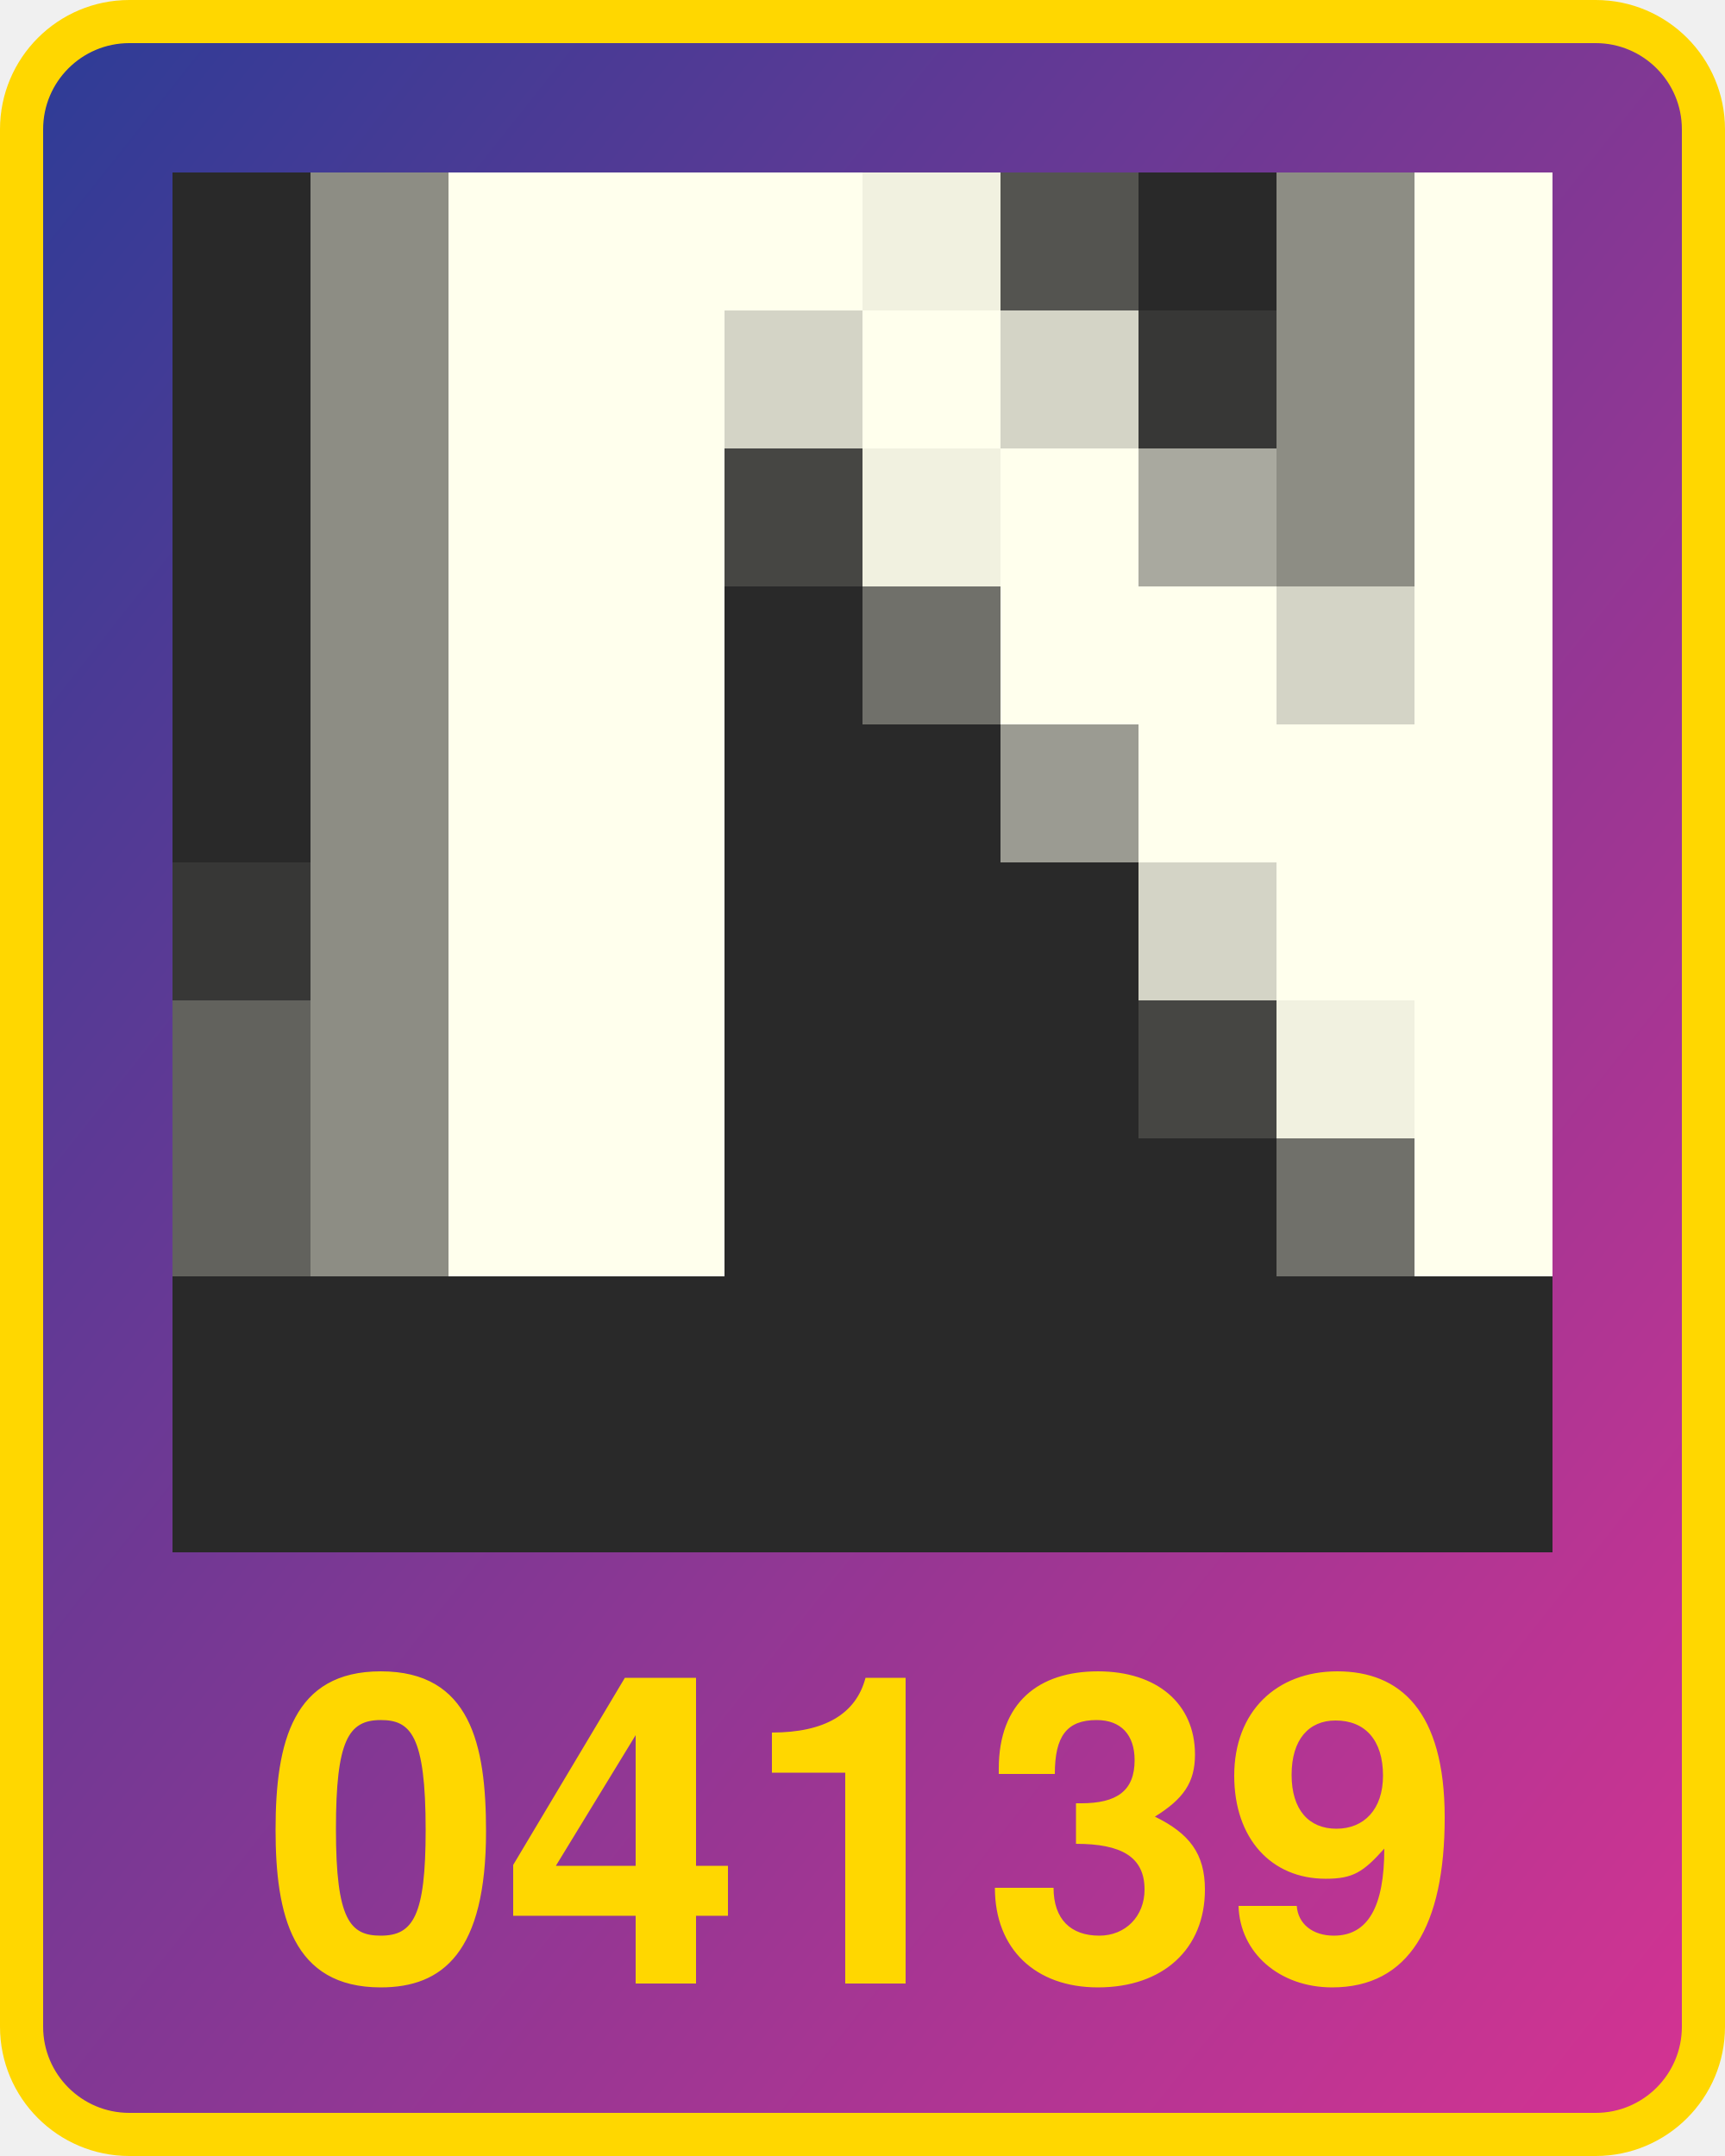
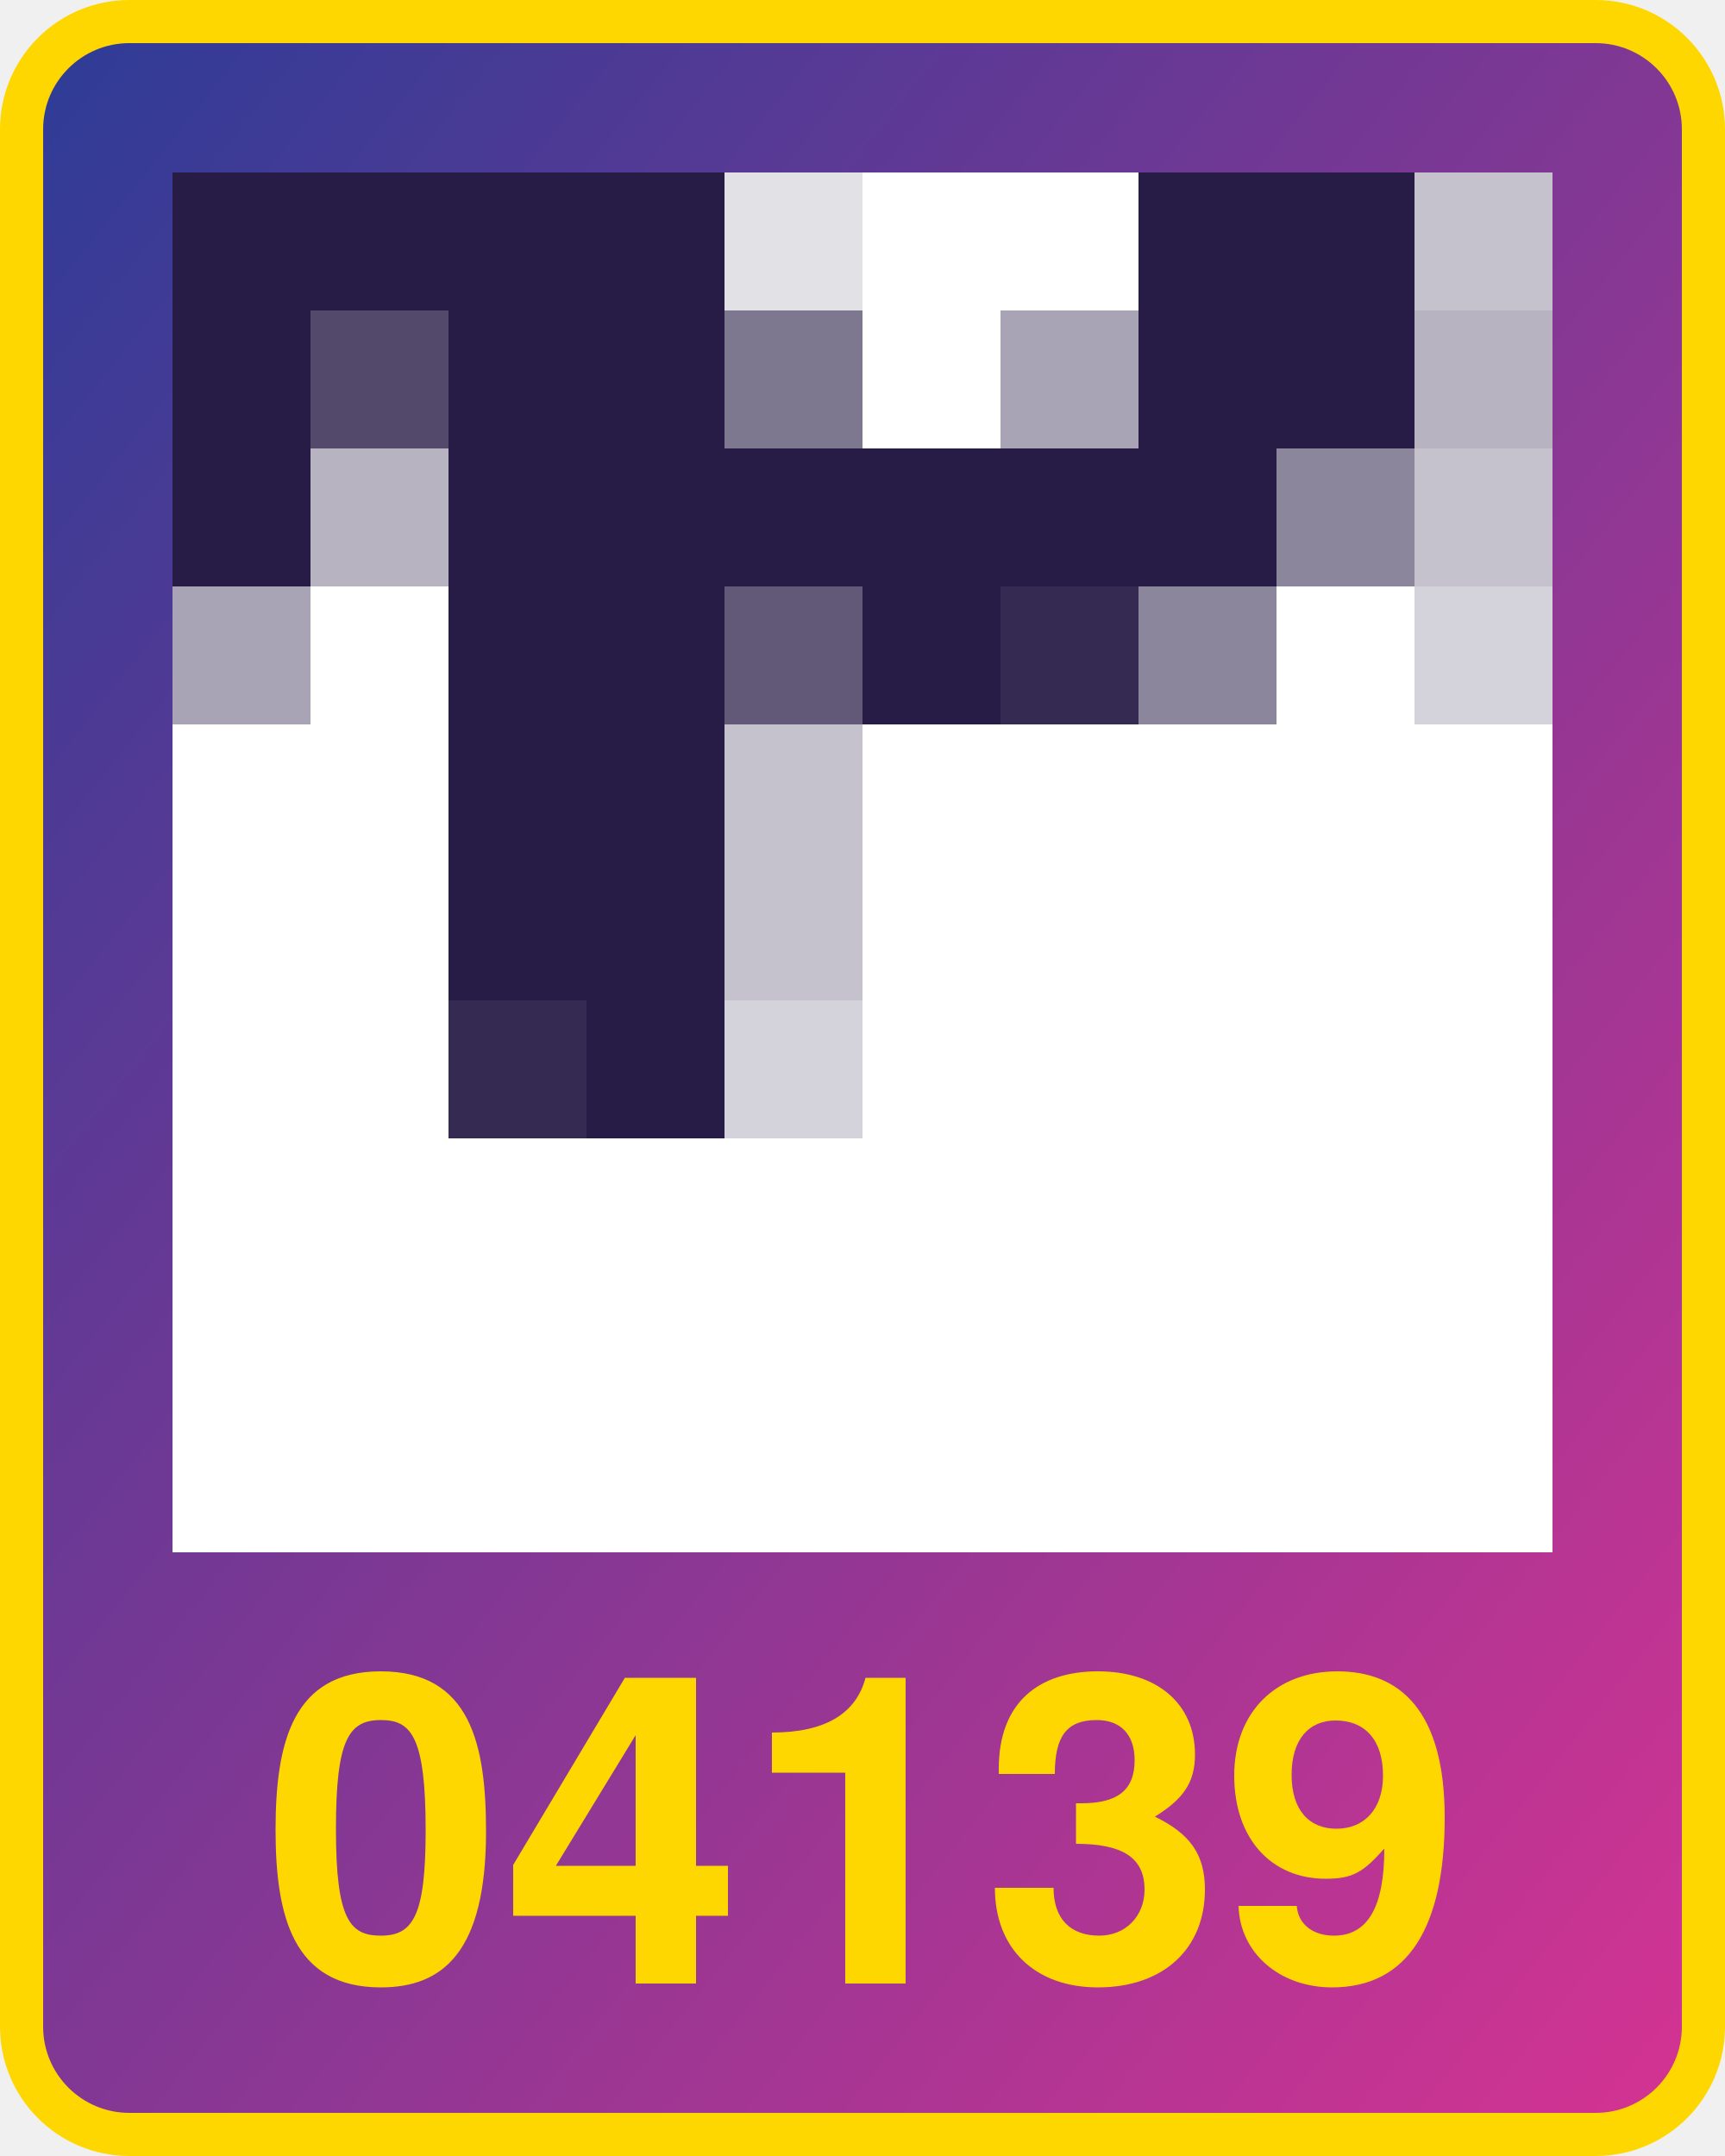
<svg xmlns="http://www.w3.org/2000/svg" width="800" height="1000">
  <defs>
    <linearGradient id="g" x1="0" x2="1" y1="0" y2="1">
      <stop offset="0%" stop-color="#2d3c96" />
      <stop offset="100%" stop-color="#d53392" />
    </linearGradient>
  </defs>
  <rect x="10" y="10" width="780" height="980" fill="url(#g)" rx="50" ry="50" stroke="gold" stroke-width="20" />
  <text x="400" y="920" width="780" text-anchor="middle" style="font:bold 200px 'Helvetica Neue';fill:gold">04139</text>
  <g transform="translate(80 80) scale(64)">
-     <rect x="0" y="0" width="1" height="1" fill="#292929" />
-     <rect x="0" y="1" width="1" height="1" fill="#292929" />
-     <rect x="0" y="2" width="1" height="1" fill="#292929" />
-     <rect x="0" y="3" width="1" height="1" fill="#292929" />
-     <rect x="0" y="4" width="1" height="1" fill="#292929" />
-     <rect x="0" y="5" width="1" height="1" fill="#373736" />
-     <rect x="0" y="6" width="1" height="1" fill="#62625d" />
-     <rect x="0" y="7" width="1" height="1" fill="#62625d" />
-     <rect x="0" y="8" width="1" height="1" fill="#292929" />
-     <rect x="0" y="9" width="1" height="1" fill="#292929" />
-     <rect x="1" y="0" width="1" height="1" fill="#8d8d84" />
-     <rect x="1" y="1" width="1" height="1" fill="#8d8d84" />
-     <rect x="1" y="2" width="1" height="1" fill="#8d8d84" />
-     <rect x="1" y="3" width="1" height="1" fill="#8d8d84" />
-     <rect x="1" y="4" width="1" height="1" fill="#8d8d84" />
-     <rect x="1" y="5" width="1" height="1" fill="#8d8d84" />
-     <rect x="1" y="6" width="1" height="1" fill="#8d8d84" />
-     <rect x="1" y="7" width="1" height="1" fill="#8d8d84" />
-     <rect x="1" y="8" width="1" height="1" fill="#292929" />
-     <rect x="1" y="9" width="1" height="1" fill="#292929" />
-     <rect x="2" y="0" width="1" height="1" fill="#ffffed" />
-     <rect x="2" y="1" width="1" height="1" fill="#ffffed" />
-     <rect x="2" y="2" width="1" height="1" fill="#ffffed" />
-     <rect x="2" y="3" width="1" height="1" fill="#ffffed" />
-     <rect x="2" y="4" width="1" height="1" fill="#ffffed" />
-     <rect x="2" y="5" width="1" height="1" fill="#ffffed" />
-     <rect x="2" y="6" width="1" height="1" fill="#ffffed" />
-     <rect x="2" y="7" width="1" height="1" fill="#ffffed" />
-     <rect x="2" y="8" width="1" height="1" fill="#292929" />
-     <rect x="2" y="9" width="1" height="1" fill="#292929" />
-     <rect x="3" y="0" width="1" height="1" fill="#ffffed" />
-     <rect x="3" y="1" width="1" height="1" fill="#ffffed" />
-     <rect x="3" y="2" width="1" height="1" fill="#ffffed" />
-     <rect x="3" y="3" width="1" height="1" fill="#ffffed" />
-     <rect x="3" y="4" width="1" height="1" fill="#ffffed" />
-     <rect x="3" y="5" width="1" height="1" fill="#ffffed" />
-     <rect x="3" y="6" width="1" height="1" fill="#ffffed" />
-     <rect x="3" y="7" width="1" height="1" fill="#ffffed" />
-     <rect x="3" y="8" width="1" height="1" fill="#292929" />
-     <rect x="3" y="9" width="1" height="1" fill="#292929" />
-     <rect x="4" y="0" width="1" height="1" fill="#ffffed" />
-     <rect x="4" y="1" width="1" height="1" fill="#d4d4c6" />
-     <rect x="4" y="2" width="1" height="1" fill="#464643" />
-     <rect x="4" y="3" width="1" height="1" fill="#292929" />
-     <rect x="4" y="4" width="1" height="1" fill="#292929" />
-     <rect x="4" y="5" width="1" height="1" fill="#292929" />
-     <rect x="4" y="6" width="1" height="1" fill="#292929" />
-     <rect x="4" y="7" width="1" height="1" fill="#292929" />
-     <rect x="4" y="8" width="1" height="1" fill="#292929" />
-     <rect x="4" y="9" width="1" height="1" fill="#292929" />
-     <rect x="5" y="0" width="1" height="1" fill="#f1f1e0" />
-     <rect x="5" y="1" width="1" height="1" fill="#ffffed" />
-     <rect x="5" y="2" width="1" height="1" fill="#f1f1e0" />
-     <rect x="5" y="3" width="1" height="1" fill="#70706a" />
-     <rect x="5" y="4" width="1" height="1" fill="#292929" />
-     <rect x="5" y="5" width="1" height="1" fill="#292929" />
-     <rect x="5" y="6" width="1" height="1" fill="#292929" />
-     <rect x="5" y="7" width="1" height="1" fill="#292929" />
-     <rect x="5" y="8" width="1" height="1" fill="#292929" />
-     <rect x="5" y="9" width="1" height="1" fill="#292929" />
-     <rect x="6" y="0" width="1" height="1" fill="#545450" />
-     <rect x="6" y="1" width="1" height="1" fill="#d4d4c6" />
-     <rect x="6" y="2" width="1" height="1" fill="#ffffed" />
-     <rect x="6" y="3" width="1" height="1" fill="#ffffed" />
-     <rect x="6" y="4" width="1" height="1" fill="#9b9b92" />
-     <rect x="6" y="5" width="1" height="1" fill="#292929" />
-     <rect x="6" y="6" width="1" height="1" fill="#292929" />
-     <rect x="6" y="7" width="1" height="1" fill="#292929" />
-     <rect x="6" y="8" width="1" height="1" fill="#292929" />
-     <rect x="6" y="9" width="1" height="1" fill="#292929" />
-     <rect x="7" y="0" width="1" height="1" fill="#292929" />
-     <rect x="7" y="1" width="1" height="1" fill="#373736" />
-     <rect x="7" y="2" width="1" height="1" fill="#a9a99f" />
-     <rect x="7" y="3" width="1" height="1" fill="#ffffed" />
-     <rect x="7" y="4" width="1" height="1" fill="#ffffed" />
-     <rect x="7" y="5" width="1" height="1" fill="#d4d4c6" />
-     <rect x="7" y="6" width="1" height="1" fill="#464643" />
-     <rect x="7" y="7" width="1" height="1" fill="#292929" />
-     <rect x="7" y="8" width="1" height="1" fill="#292929" />
-     <rect x="7" y="9" width="1" height="1" fill="#292929" />
-     <rect x="8" y="0" width="1" height="1" fill="#8d8d84" />
-     <rect x="8" y="1" width="1" height="1" fill="#8d8d84" />
-     <rect x="8" y="2" width="1" height="1" fill="#8d8d84" />
-     <rect x="8" y="3" width="1" height="1" fill="#d4d4c6" />
-     <rect x="8" y="4" width="1" height="1" fill="#ffffed" />
-     <rect x="8" y="5" width="1" height="1" fill="#ffffed" />
-     <rect x="8" y="6" width="1" height="1" fill="#f1f1e0" />
-     <rect x="8" y="7" width="1" height="1" fill="#70706a" />
-     <rect x="8" y="8" width="1" height="1" fill="#292929" />
-     <rect x="8" y="9" width="1" height="1" fill="#292929" />
-     <rect x="9" y="0" width="1" height="1" fill="#ffffed" />
-     <rect x="9" y="1" width="1" height="1" fill="#ffffed" />
-     <rect x="9" y="2" width="1" height="1" fill="#ffffed" />
-     <rect x="9" y="3" width="1" height="1" fill="#ffffed" />
-     <rect x="9" y="4" width="1" height="1" fill="#ffffed" />
-     <rect x="9" y="5" width="1" height="1" fill="#ffffed" />
-     <rect x="9" y="6" width="1" height="1" fill="#ffffed" />
-     <rect x="9" y="7" width="1" height="1" fill="#ffffed" />
-     <rect x="9" y="8" width="1" height="1" fill="#292929" />
-     <rect x="9" y="9" width="1" height="1" fill="#292929" />
+     <rect x="0" y="0" width="1" height="1" fill="#271c46" />
+     <rect x="0" y="1" width="1" height="1" fill="#271c46" />
+     <rect x="0" y="2" width="1" height="1" fill="#271c46" />
+     <rect x="0" y="3" width="1" height="1" fill="#a9a4b5" />
+     <rect x="0" y="4" width="1" height="1" fill="#ffffff" />
+     <rect x="0" y="5" width="1" height="1" fill="#ffffff" />
+     <rect x="0" y="6" width="1" height="1" fill="#ffffff" />
+     <rect x="0" y="7" width="1" height="1" fill="#ffffff" />
+     <rect x="0" y="8" width="1" height="1" fill="#ffffff" />
+     <rect x="0" y="9" width="1" height="1" fill="#ffffff" />
+     <rect x="1" y="0" width="1" height="1" fill="#271c46" />
+     <rect x="1" y="1" width="1" height="1" fill="#52496b" />
+     <rect x="1" y="2" width="1" height="1" fill="#b7b3c1" />
+     <rect x="1" y="3" width="1" height="1" fill="#ffffff" />
+     <rect x="1" y="4" width="1" height="1" fill="#ffffff" />
+     <rect x="1" y="5" width="1" height="1" fill="#ffffff" />
+     <rect x="1" y="6" width="1" height="1" fill="#ffffff" />
+     <rect x="1" y="7" width="1" height="1" fill="#ffffff" />
+     <rect x="1" y="8" width="1" height="1" fill="#ffffff" />
+     <rect x="1" y="9" width="1" height="1" fill="#ffffff" />
+     <rect x="2" y="0" width="1" height="1" fill="#271c46" />
+     <rect x="2" y="1" width="1" height="1" fill="#271c46" />
+     <rect x="2" y="2" width="1" height="1" fill="#271c46" />
+     <rect x="2" y="3" width="1" height="1" fill="#271c46" />
+     <rect x="2" y="4" width="1" height="1" fill="#271c46" />
+     <rect x="2" y="5" width="1" height="1" fill="#271c46" />
+     <rect x="2" y="6" width="1" height="1" fill="#352b52" />
+     <rect x="2" y="7" width="1" height="1" fill="#ffffff" />
+     <rect x="2" y="8" width="1" height="1" fill="#ffffff" />
+     <rect x="2" y="9" width="1" height="1" fill="#ffffff" />
+     <rect x="3" y="0" width="1" height="1" fill="#271c46" />
+     <rect x="3" y="1" width="1" height="1" fill="#271c46" />
+     <rect x="3" y="2" width="1" height="1" fill="#271c46" />
+     <rect x="3" y="3" width="1" height="1" fill="#271c46" />
+     <rect x="3" y="4" width="1" height="1" fill="#271c46" />
+     <rect x="3" y="5" width="1" height="1" fill="#271c46" />
+     <rect x="3" y="6" width="1" height="1" fill="#271c46" />
+     <rect x="3" y="7" width="1" height="1" fill="#ffffff" />
+     <rect x="3" y="8" width="1" height="1" fill="#ffffff" />
+     <rect x="3" y="9" width="1" height="1" fill="#ffffff" />
+     <rect x="4" y="0" width="1" height="1" fill="#e2e1e6" />
+     <rect x="4" y="1" width="1" height="1" fill="#7d7790" />
+     <rect x="4" y="2" width="1" height="1" fill="#271c46" />
+     <rect x="4" y="3" width="1" height="1" fill="#615977" />
+     <rect x="4" y="4" width="1" height="1" fill="#c5c2ce" />
+     <rect x="4" y="5" width="1" height="1" fill="#c5c2ce" />
+     <rect x="4" y="6" width="1" height="1" fill="#d4d2da" />
+     <rect x="4" y="7" width="1" height="1" fill="#ffffff" />
+     <rect x="4" y="8" width="1" height="1" fill="#ffffff" />
+     <rect x="4" y="9" width="1" height="1" fill="#ffffff" />
+     <rect x="5" y="0" width="1" height="1" fill="#ffffff" />
+     <rect x="5" y="1" width="1" height="1" fill="#ffffff" />
+     <rect x="5" y="2" width="1" height="1" fill="#271c46" />
+     <rect x="5" y="3" width="1" height="1" fill="#271c46" />
+     <rect x="5" y="4" width="1" height="1" fill="#ffffff" />
+     <rect x="5" y="5" width="1" height="1" fill="#ffffff" />
+     <rect x="5" y="6" width="1" height="1" fill="#ffffff" />
+     <rect x="5" y="7" width="1" height="1" fill="#ffffff" />
+     <rect x="5" y="8" width="1" height="1" fill="#ffffff" />
+     <rect x="5" y="9" width="1" height="1" fill="#ffffff" />
+     <rect x="6" y="0" width="1" height="1" fill="#ffffff" />
+     <rect x="6" y="1" width="1" height="1" fill="#a9a4b5" />
+     <rect x="6" y="2" width="1" height="1" fill="#271c46" />
+     <rect x="6" y="3" width="1" height="1" fill="#352b52" />
+     <rect x="6" y="4" width="1" height="1" fill="#ffffff" />
+     <rect x="6" y="5" width="1" height="1" fill="#ffffff" />
+     <rect x="6" y="6" width="1" height="1" fill="#ffffff" />
+     <rect x="6" y="7" width="1" height="1" fill="#ffffff" />
+     <rect x="6" y="8" width="1" height="1" fill="#ffffff" />
+     <rect x="6" y="9" width="1" height="1" fill="#ffffff" />
+     <rect x="7" y="0" width="1" height="1" fill="#271c46" />
+     <rect x="7" y="1" width="1" height="1" fill="#271c46" />
+     <rect x="7" y="2" width="1" height="1" fill="#271c46" />
+     <rect x="7" y="3" width="1" height="1" fill="#8c869c" />
+     <rect x="7" y="4" width="1" height="1" fill="#ffffff" />
+     <rect x="7" y="5" width="1" height="1" fill="#ffffff" />
+     <rect x="7" y="6" width="1" height="1" fill="#ffffff" />
+     <rect x="7" y="7" width="1" height="1" fill="#ffffff" />
+     <rect x="7" y="8" width="1" height="1" fill="#ffffff" />
+     <rect x="7" y="9" width="1" height="1" fill="#ffffff" />
+     <rect x="8" y="0" width="1" height="1" fill="#271c46" />
+     <rect x="8" y="1" width="1" height="1" fill="#271c46" />
+     <rect x="8" y="2" width="1" height="1" fill="#8c869c" />
+     <rect x="8" y="3" width="1" height="1" fill="#ffffff" />
+     <rect x="8" y="4" width="1" height="1" fill="#ffffff" />
+     <rect x="8" y="5" width="1" height="1" fill="#ffffff" />
+     <rect x="8" y="6" width="1" height="1" fill="#ffffff" />
+     <rect x="8" y="7" width="1" height="1" fill="#ffffff" />
+     <rect x="8" y="8" width="1" height="1" fill="#ffffff" />
+     <rect x="8" y="9" width="1" height="1" fill="#ffffff" />
+     <rect x="9" y="0" width="1" height="1" fill="#c5c2ce" />
+     <rect x="9" y="1" width="1" height="1" fill="#b7b3c1" />
+     <rect x="9" y="2" width="1" height="1" fill="#c5c2ce" />
+     <rect x="9" y="3" width="1" height="1" fill="#d4d2da" />
+     <rect x="9" y="4" width="1" height="1" fill="#ffffff" />
+     <rect x="9" y="5" width="1" height="1" fill="#ffffff" />
+     <rect x="9" y="6" width="1" height="1" fill="#ffffff" />
+     <rect x="9" y="7" width="1" height="1" fill="#ffffff" />
+     <rect x="9" y="8" width="1" height="1" fill="#ffffff" />
+     <rect x="9" y="9" width="1" height="1" fill="#ffffff" />
  </g>
</svg>
